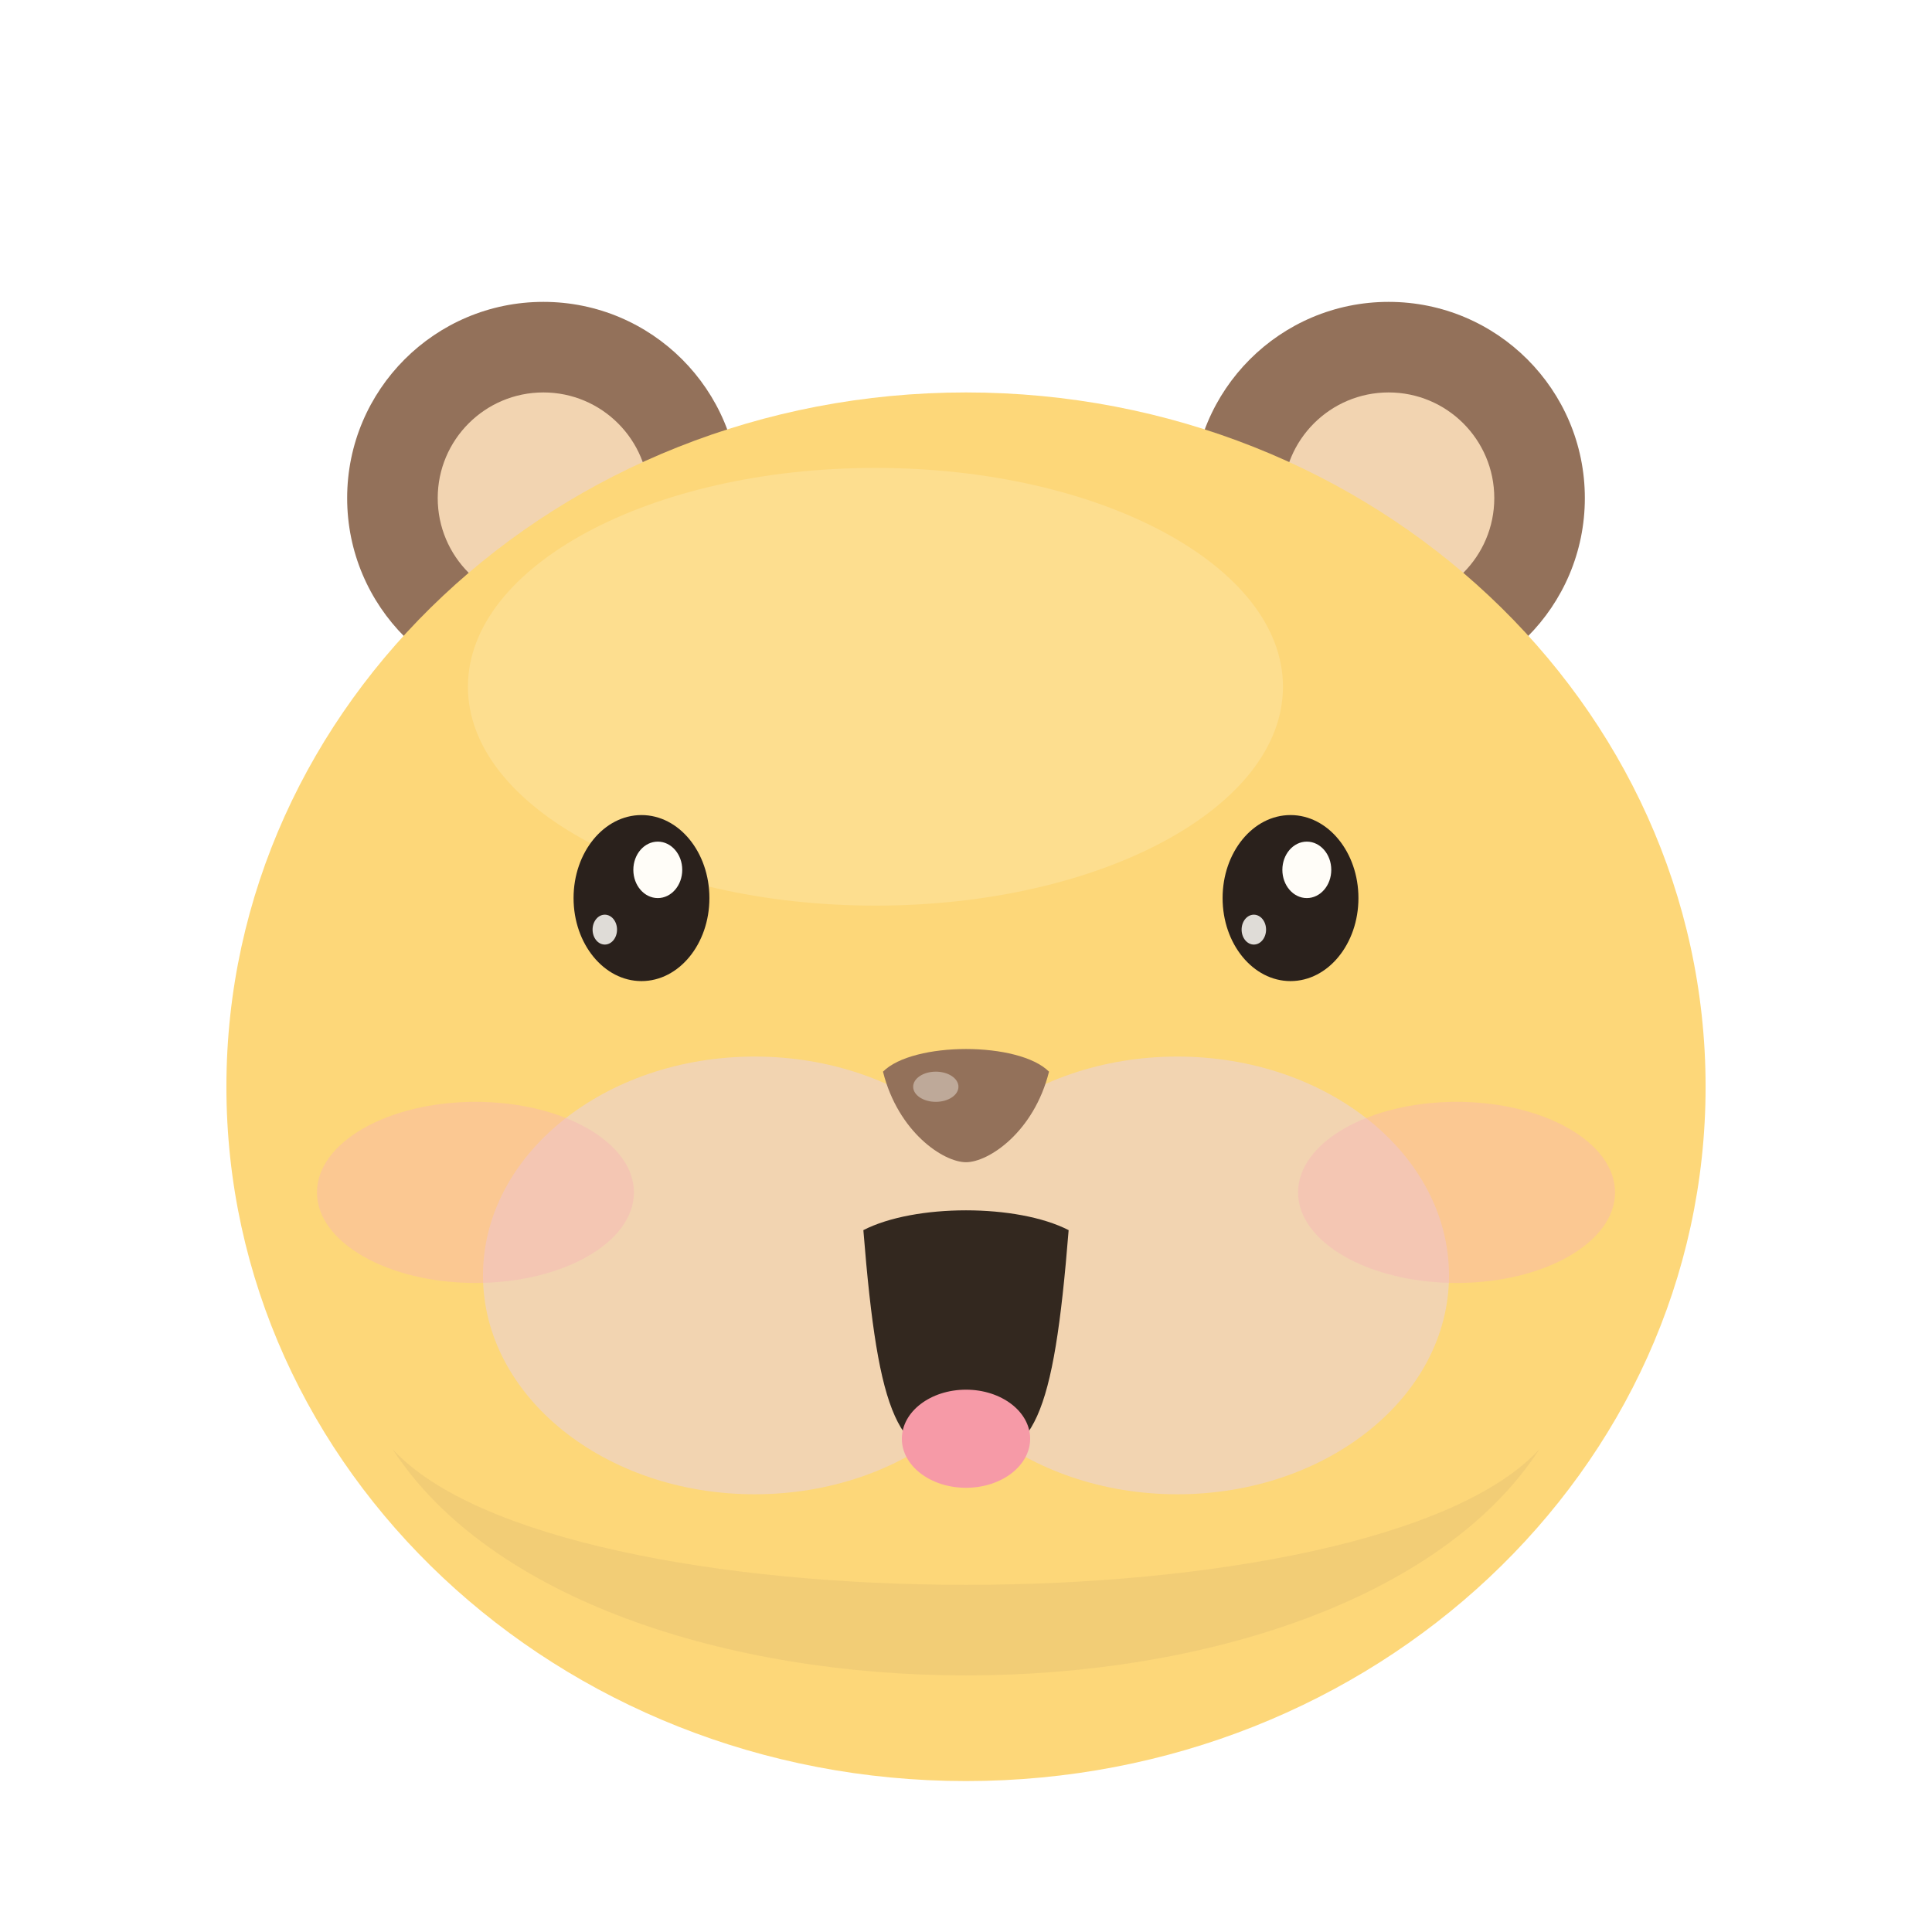
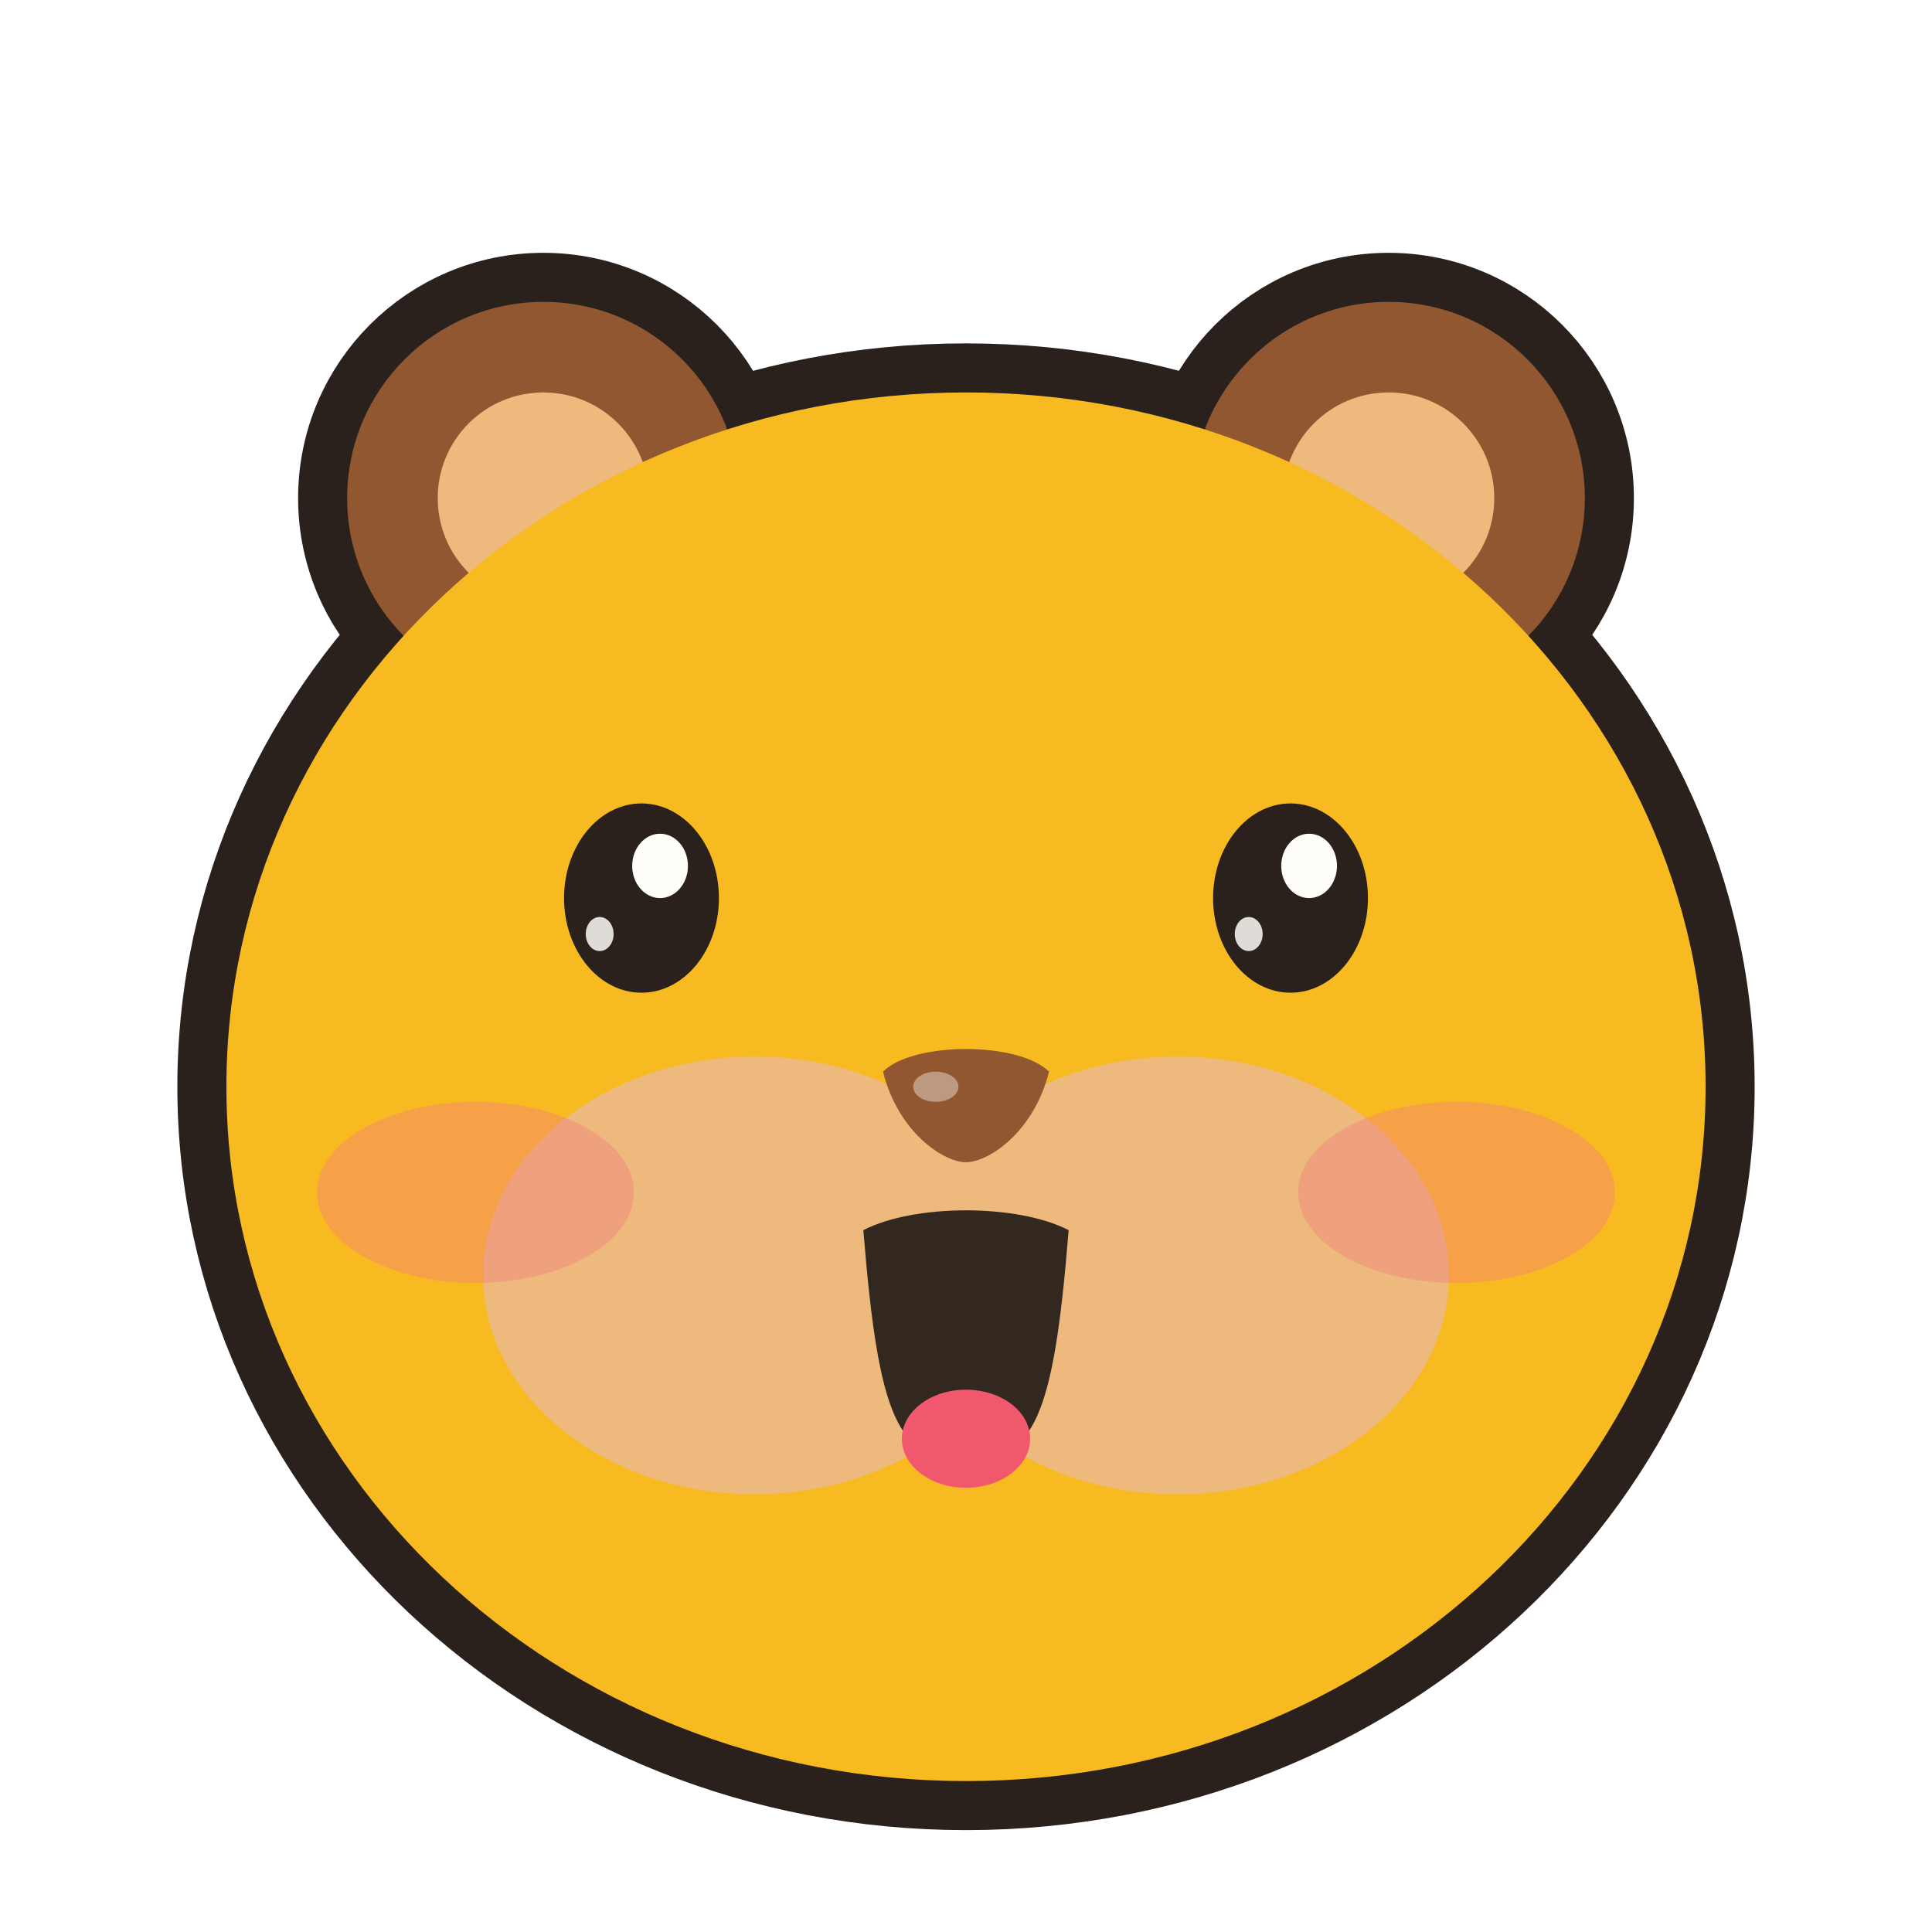
<svg xmlns="http://www.w3.org/2000/svg" viewBox="0 0 256 256" width="256" height="256" role="img" aria-hidden="true">
-   <ellipse cx="72" cy="66" rx="26" ry="26" fill="#93715a" />
-   <ellipse cx="184" cy="66" rx="26" ry="26" fill="#93715a" />
-   <ellipse cx="72" cy="66" rx="14" ry="14" fill="#f2d4b1" />
-   <ellipse cx="184" cy="66" rx="14" ry="14" fill="#f2d4b1" />
-   <ellipse cx="128" cy="144" rx="98" ry="92" fill="#fdd779" />
-   <ellipse cx="100" cy="169" rx="36" ry="29" fill="#f2d4b1" />
-   <ellipse cx="156" cy="169" rx="36" ry="29" fill="#f2d4b1" />
-   <ellipse cx="116" cy="91" rx="54" ry="29" fill="#fffdf8" fill-opacity="0.170" />
-   <path d="M52 192 C78 232 178 232 204 192 C182 216 74 216 52 192 Z" fill="#93715a" fill-opacity="0.100" />
-   <ellipse cx="63" cy="158" rx="21" ry="12" fill="#f9b3b6" fill-opacity="0.400" />
-   <ellipse cx="193" cy="158" rx="21" ry="12" fill="#f9b3b6" fill-opacity="0.400" />
-   <ellipse cx="85" cy="119" rx="9" ry="11" fill="#2a211c" />
-   <ellipse cx="171" cy="119" rx="9" ry="11" fill="#2a211c" />
-   <ellipse cx="87.16" cy="115.26" rx="3.24" ry="3.74" fill="#fffdf8" />
-   <ellipse cx="80.14" cy="123.18" rx="1.62" ry="1.98" fill="#fffdf8" fill-opacity="0.850" />
-   <ellipse cx="173.16" cy="115.26" rx="3.24" ry="3.74" fill="#fffdf8" />
-   <ellipse cx="166.14" cy="123.18" rx="1.62" ry="1.98" fill="#fffdf8" fill-opacity="0.850" />
-   <path d="M117 142 C121 138 135 138 139 142 C137 150 131 154 128 154 C125 154 119 150 117 142 Z" fill="#93715a" />
+   <ellipse cx="72" cy="66" rx="26" ry="26" fill="#2a211c" stroke="#2a211c" stroke-width="13" stroke-linejoin="round" />
+   <ellipse cx="184" cy="66" rx="26" ry="26" fill="#2a211c" stroke="#2a211c" stroke-width="13" stroke-linejoin="round" />
+   <ellipse cx="128" cy="144" rx="98" ry="92" fill="#2a211c" stroke="#2a211c" stroke-width="13" stroke-linejoin="round" />
+   <ellipse cx="72" cy="66" rx="26" ry="26" fill="#905730" />
+   <ellipse cx="184" cy="66" rx="26" ry="26" fill="#905730" />
+   <ellipse cx="72" cy="66" rx="14" ry="14" fill="#edb97c" />
+   <ellipse cx="184" cy="66" rx="14" ry="14" fill="#edb97c" />
+   <ellipse cx="128" cy="144" rx="98" ry="92" fill="#f8ba21" />
+   <ellipse cx="100" cy="169" rx="36" ry="29" fill="#edb97c" />
+   <ellipse cx="156" cy="169" rx="36" ry="29" fill="#edb97c" />
+   <ellipse cx="63" cy="158" rx="21" ry="12" fill="#f47b81" fill-opacity="0.400" />
+   <ellipse cx="193" cy="158" rx="21" ry="12" fill="#f47b81" fill-opacity="0.400" />
+   <ellipse cx="85" cy="119" rx="10.26" ry="12.54" fill="#2a211c" />
+   <ellipse cx="171" cy="119" rx="10.26" ry="12.54" fill="#2a211c" />
+   <ellipse cx="87.462" cy="114.736" rx="3.694" ry="4.264" fill="#fffdf8" />
+   <ellipse cx="79.46" cy="123.765" rx="1.847" ry="2.257" fill="#fffdf8" fill-opacity="0.850" />
+   <ellipse cx="173.462" cy="114.736" rx="3.694" ry="4.264" fill="#fffdf8" />
+   <ellipse cx="165.46" cy="123.765" rx="1.847" ry="2.257" fill="#fffdf8" fill-opacity="0.850" />
+   <path d="M117 142 C121 138 135 138 139 142 C137 150 131 154 128 154 C125 154 119 150 117 142 Z" fill="#905730" />
  <ellipse cx="124" cy="144" rx="3" ry="2" fill="#fffdf8" fill-opacity="0.400" />
  <path d="M114.4 163 C116.4 188.01 119 193.5 128 193.5 C137 193.5 139.6 188.01 141.6 163 C134.8 159.5 121.2 159.5 114.4 163 Z" fill="#33281f" />
-   <ellipse cx="128" cy="190.64" rx="8.5" ry="6.5" fill="#f69aa7" />
+   <ellipse cx="128" cy="190.64" rx="8.5" ry="6.5" fill="#f1576d" />
</svg>
